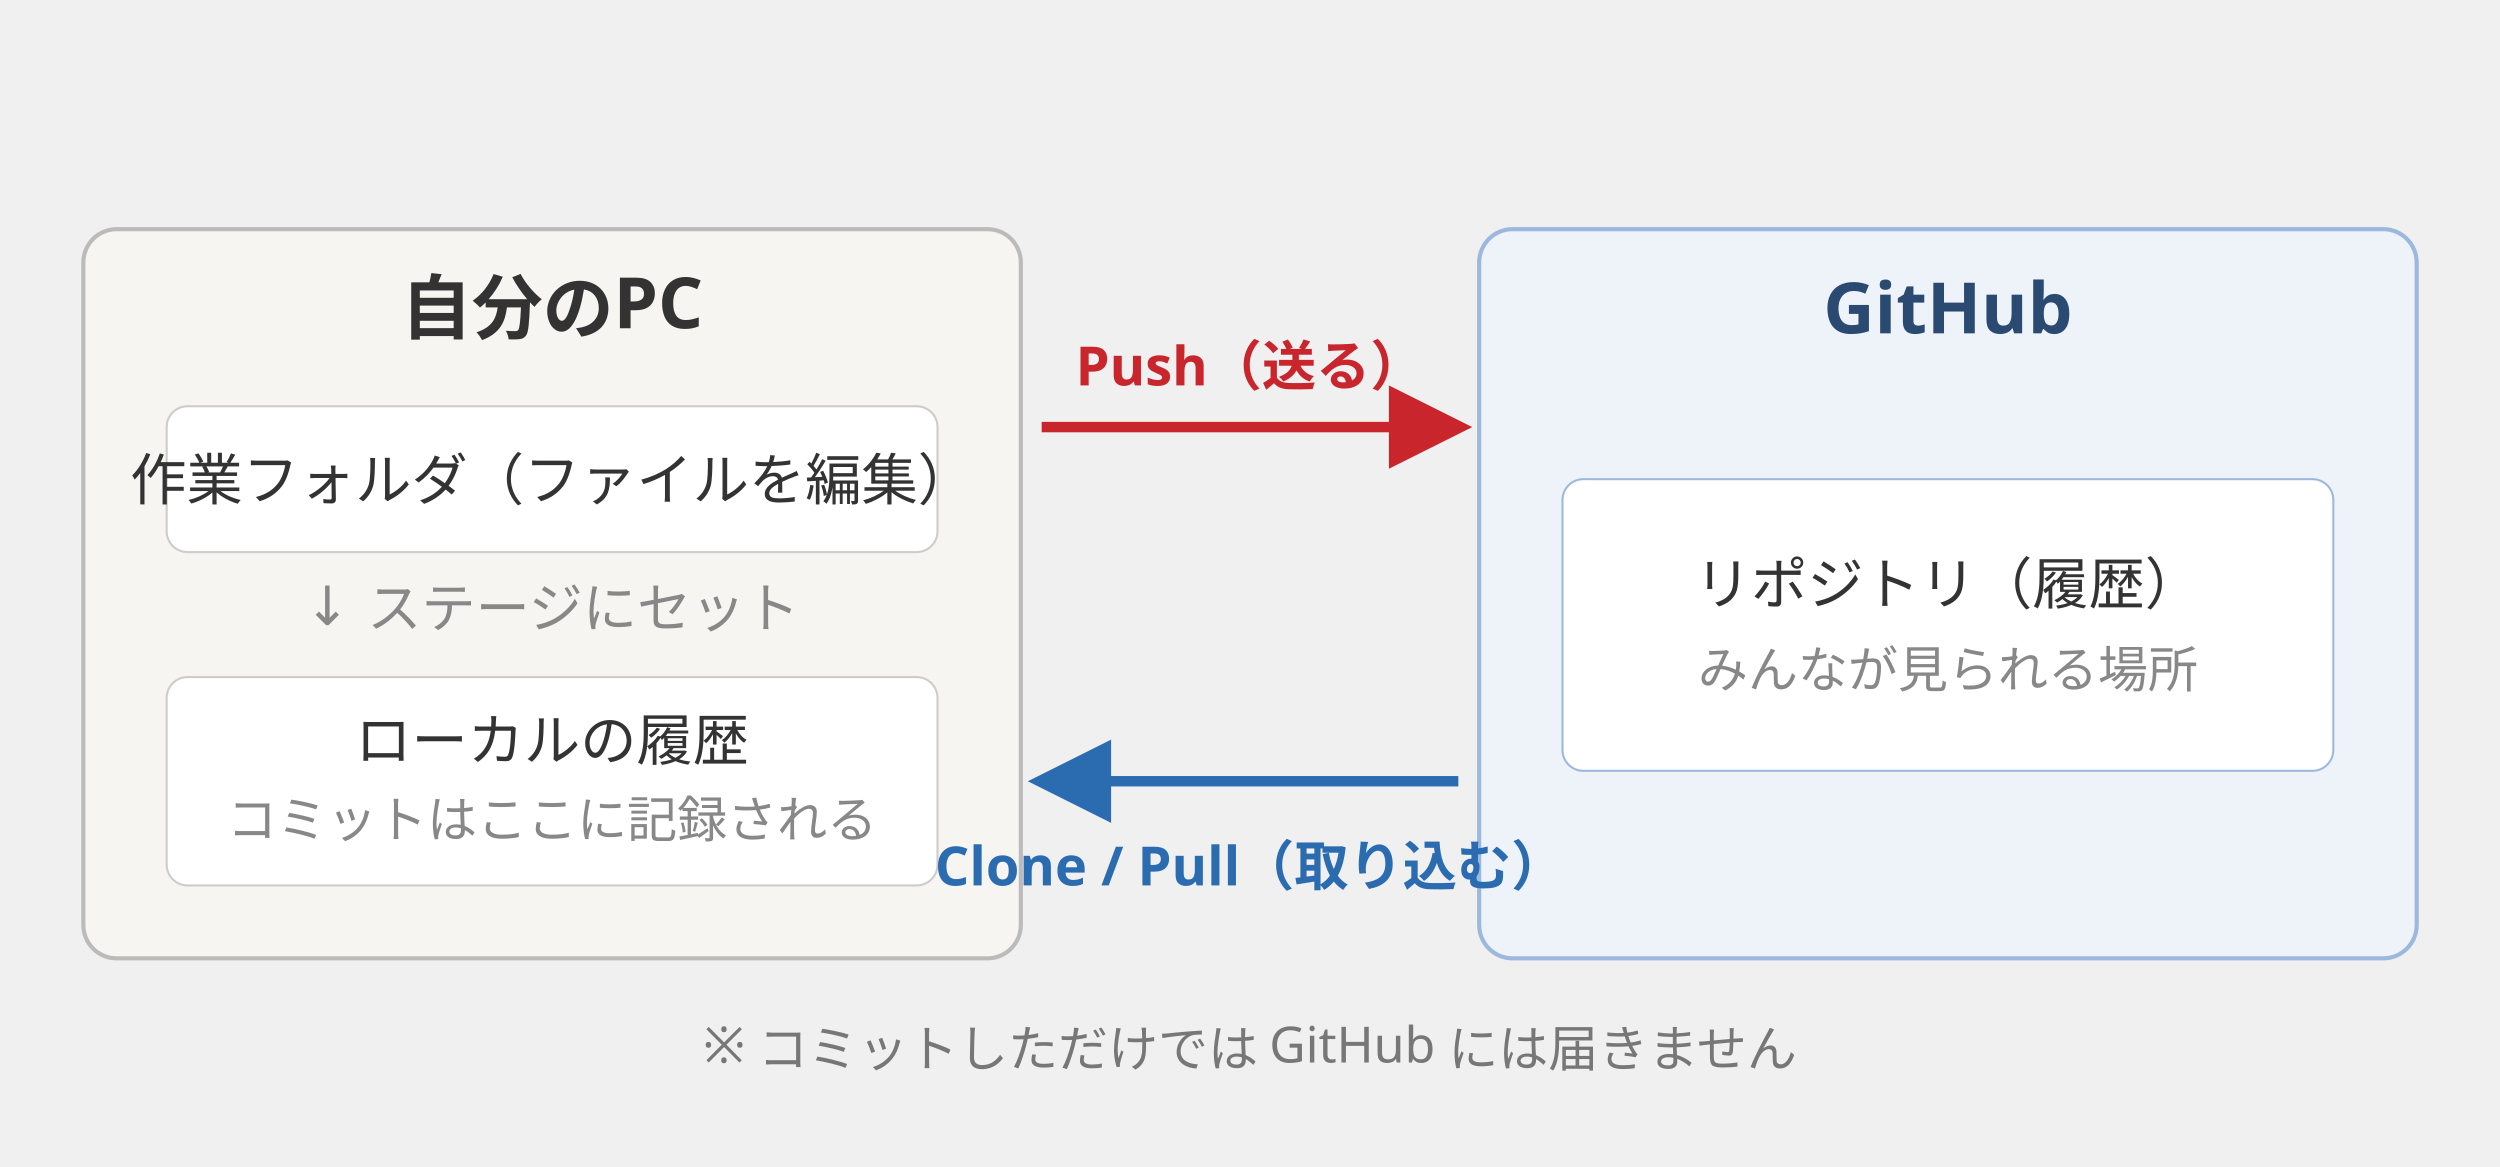
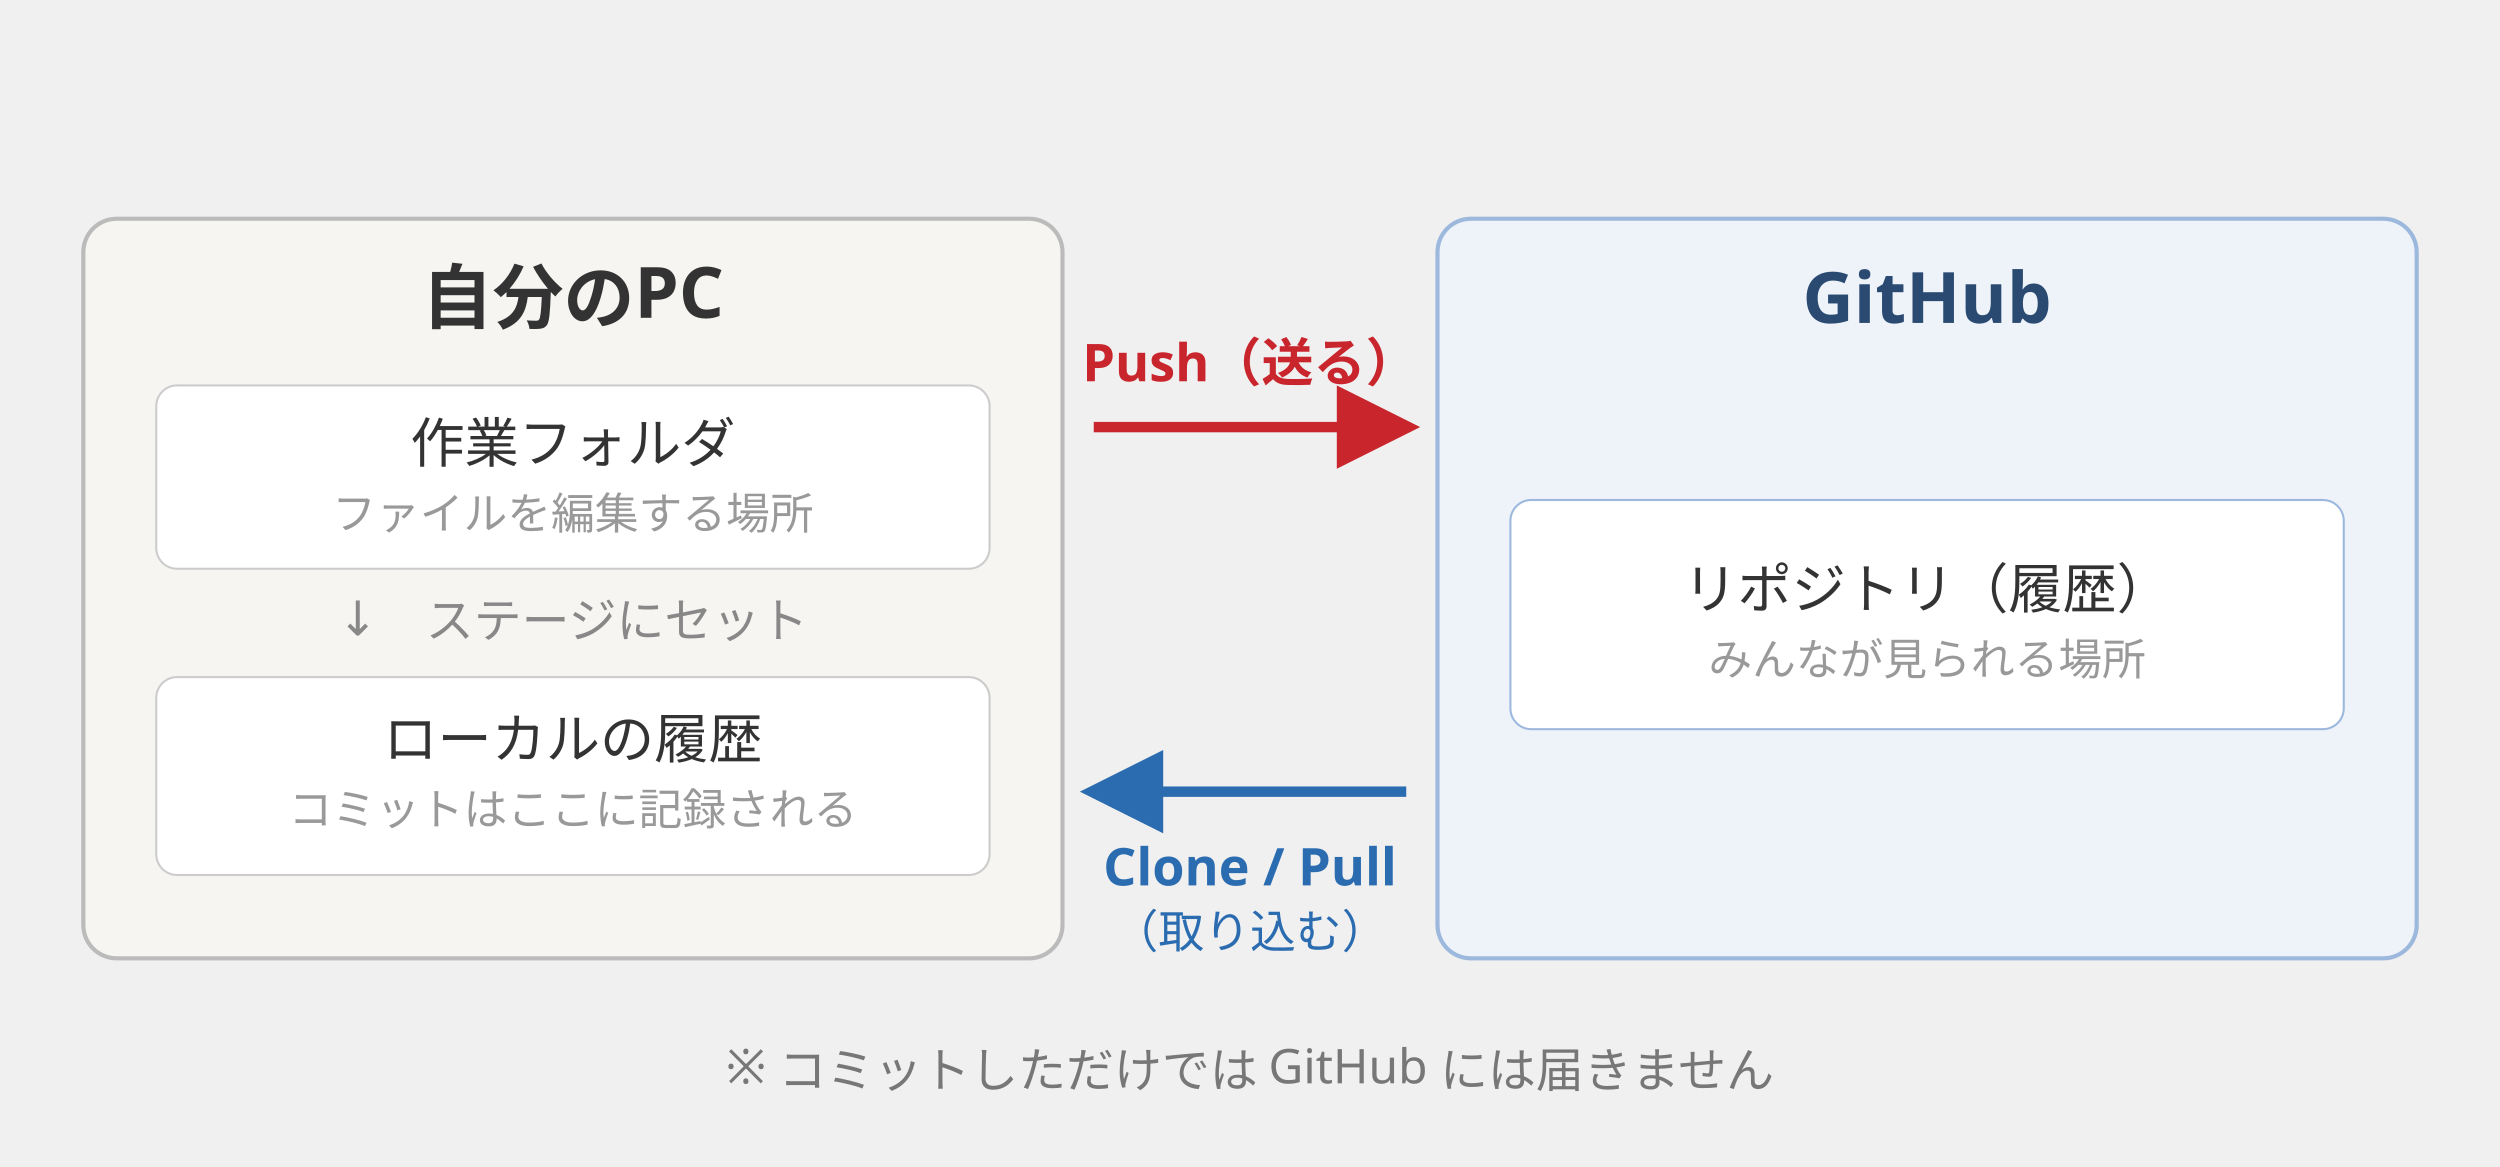
<svg xmlns="http://www.w3.org/2000/svg" viewBox="0 0 1200 560" width="1200" height="560" font-family="Hiragino Sans, Noto Sans JP, sans-serif">
  <defs>
    <marker id="arwR" viewBox="0 0 12 12" refX="10" refY="6" markerWidth="8" markerHeight="8" orient="auto">
      <path d="M0,0 L12,6 L0,12 z" fill="#c9252d" />
    </marker>
    <marker id="arwB" viewBox="0 0 12 12" refX="10" refY="6" markerWidth="8" markerHeight="8" orient="auto">
      <path d="M0,0 L12,6 L0,12 z" fill="#2b6cb0" />
    </marker>
  </defs>
-   <rect x="40" y="110" width="450" height="350" rx="16" fill="#f7f5f1" stroke="#bbb" stroke-width="2" />
-   <text x="265" y="160" text-anchor="middle" font-size="34" font-weight="bold" fill="#333">自分のPC</text>
-   <rect x="80" y="195" width="370" height="70" rx="10" fill="#fff" stroke="#ccc" />
-   <text x="265" y="240" text-anchor="middle" font-size="27" fill="#333">作業フォルダ（ファイルを編集）</text>
-   <text x="265" y="300" text-anchor="middle" font-size="26" fill="#888">↓ ステージにセット</text>
-   <rect x="80" y="325" width="370" height="100" rx="10" fill="#fff" stroke="#ccc" />
-   <text x="265" y="365" text-anchor="middle" font-size="27" fill="#333">ローカルの履歴</text>
-   <text x="265" y="402" text-anchor="middle" font-size="24" fill="#888">コミットはここに記録される</text>
-   <rect x="710" y="110" width="450" height="350" rx="16" fill="#eef3fa" stroke="#9db8dd" stroke-width="2" />
-   <text x="935" y="160" text-anchor="middle" font-size="34" font-weight="bold" fill="#2b4a72">GitHub</text>
-   <rect x="750" y="230" width="370" height="140" rx="10" fill="#fff" stroke="#9db8dd" />
-   <text x="935" y="290" text-anchor="middle" font-size="27" fill="#333">リポジトリ（履歴）</text>
-   <text x="935" y="330" text-anchor="middle" font-size="24" fill="#888">みんなが見られる場所</text>
-   <line x1="500" y1="205" x2="700" y2="205" stroke="#c9252d" stroke-width="5" marker-end="url(#arwR)" />
-   <text x="600" y="185" text-anchor="middle" font-size="26" font-weight="bold" fill="#c9252d">Push（送る）</text>
-   <line x1="700" y1="375" x2="500" y2="375" stroke="#2b6cb0" stroke-width="5" marker-end="url(#arwB)" />
-   <text x="600" y="425" text-anchor="middle" font-size="26" font-weight="bold" fill="#2b6cb0">Clone / Pull（取り込む）</text>
-   <text x="600" y="510" text-anchor="middle" font-size="24" fill="#777">※ コミットしただけでは GitHub には届きません</text>
+   <rect x="40" y="105" width="470" height="355" rx="16" fill="#f7f5f1" stroke="#bbb" stroke-width="2" />
+   <text x="275" y="155" text-anchor="middle" font-size="34" font-weight="bold" fill="#333">自分のPC</text>
+   <rect x="75" y="185" width="400" height="88" rx="10" fill="#fff" stroke="#ccc" />
+   <text x="275" y="222" text-anchor="middle" font-size="26" fill="#333">作業フォルダ</text>
+   <text x="275" y="254" text-anchor="middle" font-size="21" fill="#999">ファイルを編集する場所</text>
+   <text x="275" y="305" text-anchor="middle" font-size="23" fill="#888">↓　ステージにセット</text>
+   <rect x="75" y="325" width="400" height="95" rx="10" fill="#fff" stroke="#ccc" />
+   <text x="275" y="364" text-anchor="middle" font-size="26" fill="#333">ローカルの履歴</text>
+   <text x="275" y="396" text-anchor="middle" font-size="21" fill="#999">コミットはここに記録される</text>
+   <rect x="690" y="105" width="470" height="355" rx="16" fill="#eef3fa" stroke="#9db8dd" stroke-width="2" />
+   <text x="925" y="155" text-anchor="middle" font-size="34" font-weight="bold" fill="#2b4a72">GitHub</text>
+   <rect x="725" y="240" width="400" height="110" rx="10" fill="#fff" stroke="#9db8dd" />
+   <text x="925" y="292" text-anchor="middle" font-size="26" fill="#333">リポジトリ（履歴）</text>
+   <text x="925" y="324" text-anchor="middle" font-size="21" fill="#999">みんなが見られる場所</text>
+   <line x1="525" y1="205" x2="675" y2="205" stroke="#c9252d" stroke-width="5" marker-end="url(#arwR)" />
+   <text x="600" y="183" text-anchor="middle" font-size="25" font-weight="bold" fill="#c9252d">Push（送る）</text>
+   <line x1="675" y1="380" x2="525" y2="380" stroke="#2b6cb0" stroke-width="5" marker-end="url(#arwB)" />
+   <text x="600" y="425" text-anchor="middle" font-size="25" font-weight="bold" fill="#2b6cb0">Clone / Pull</text>
+   <text x="600" y="455" text-anchor="middle" font-size="22" fill="#2b6cb0">（取り込む）</text>
+   <text x="600" y="520" text-anchor="middle" font-size="23" fill="#777">※ コミットしただけでは GitHub には届きません</text>
</svg>
